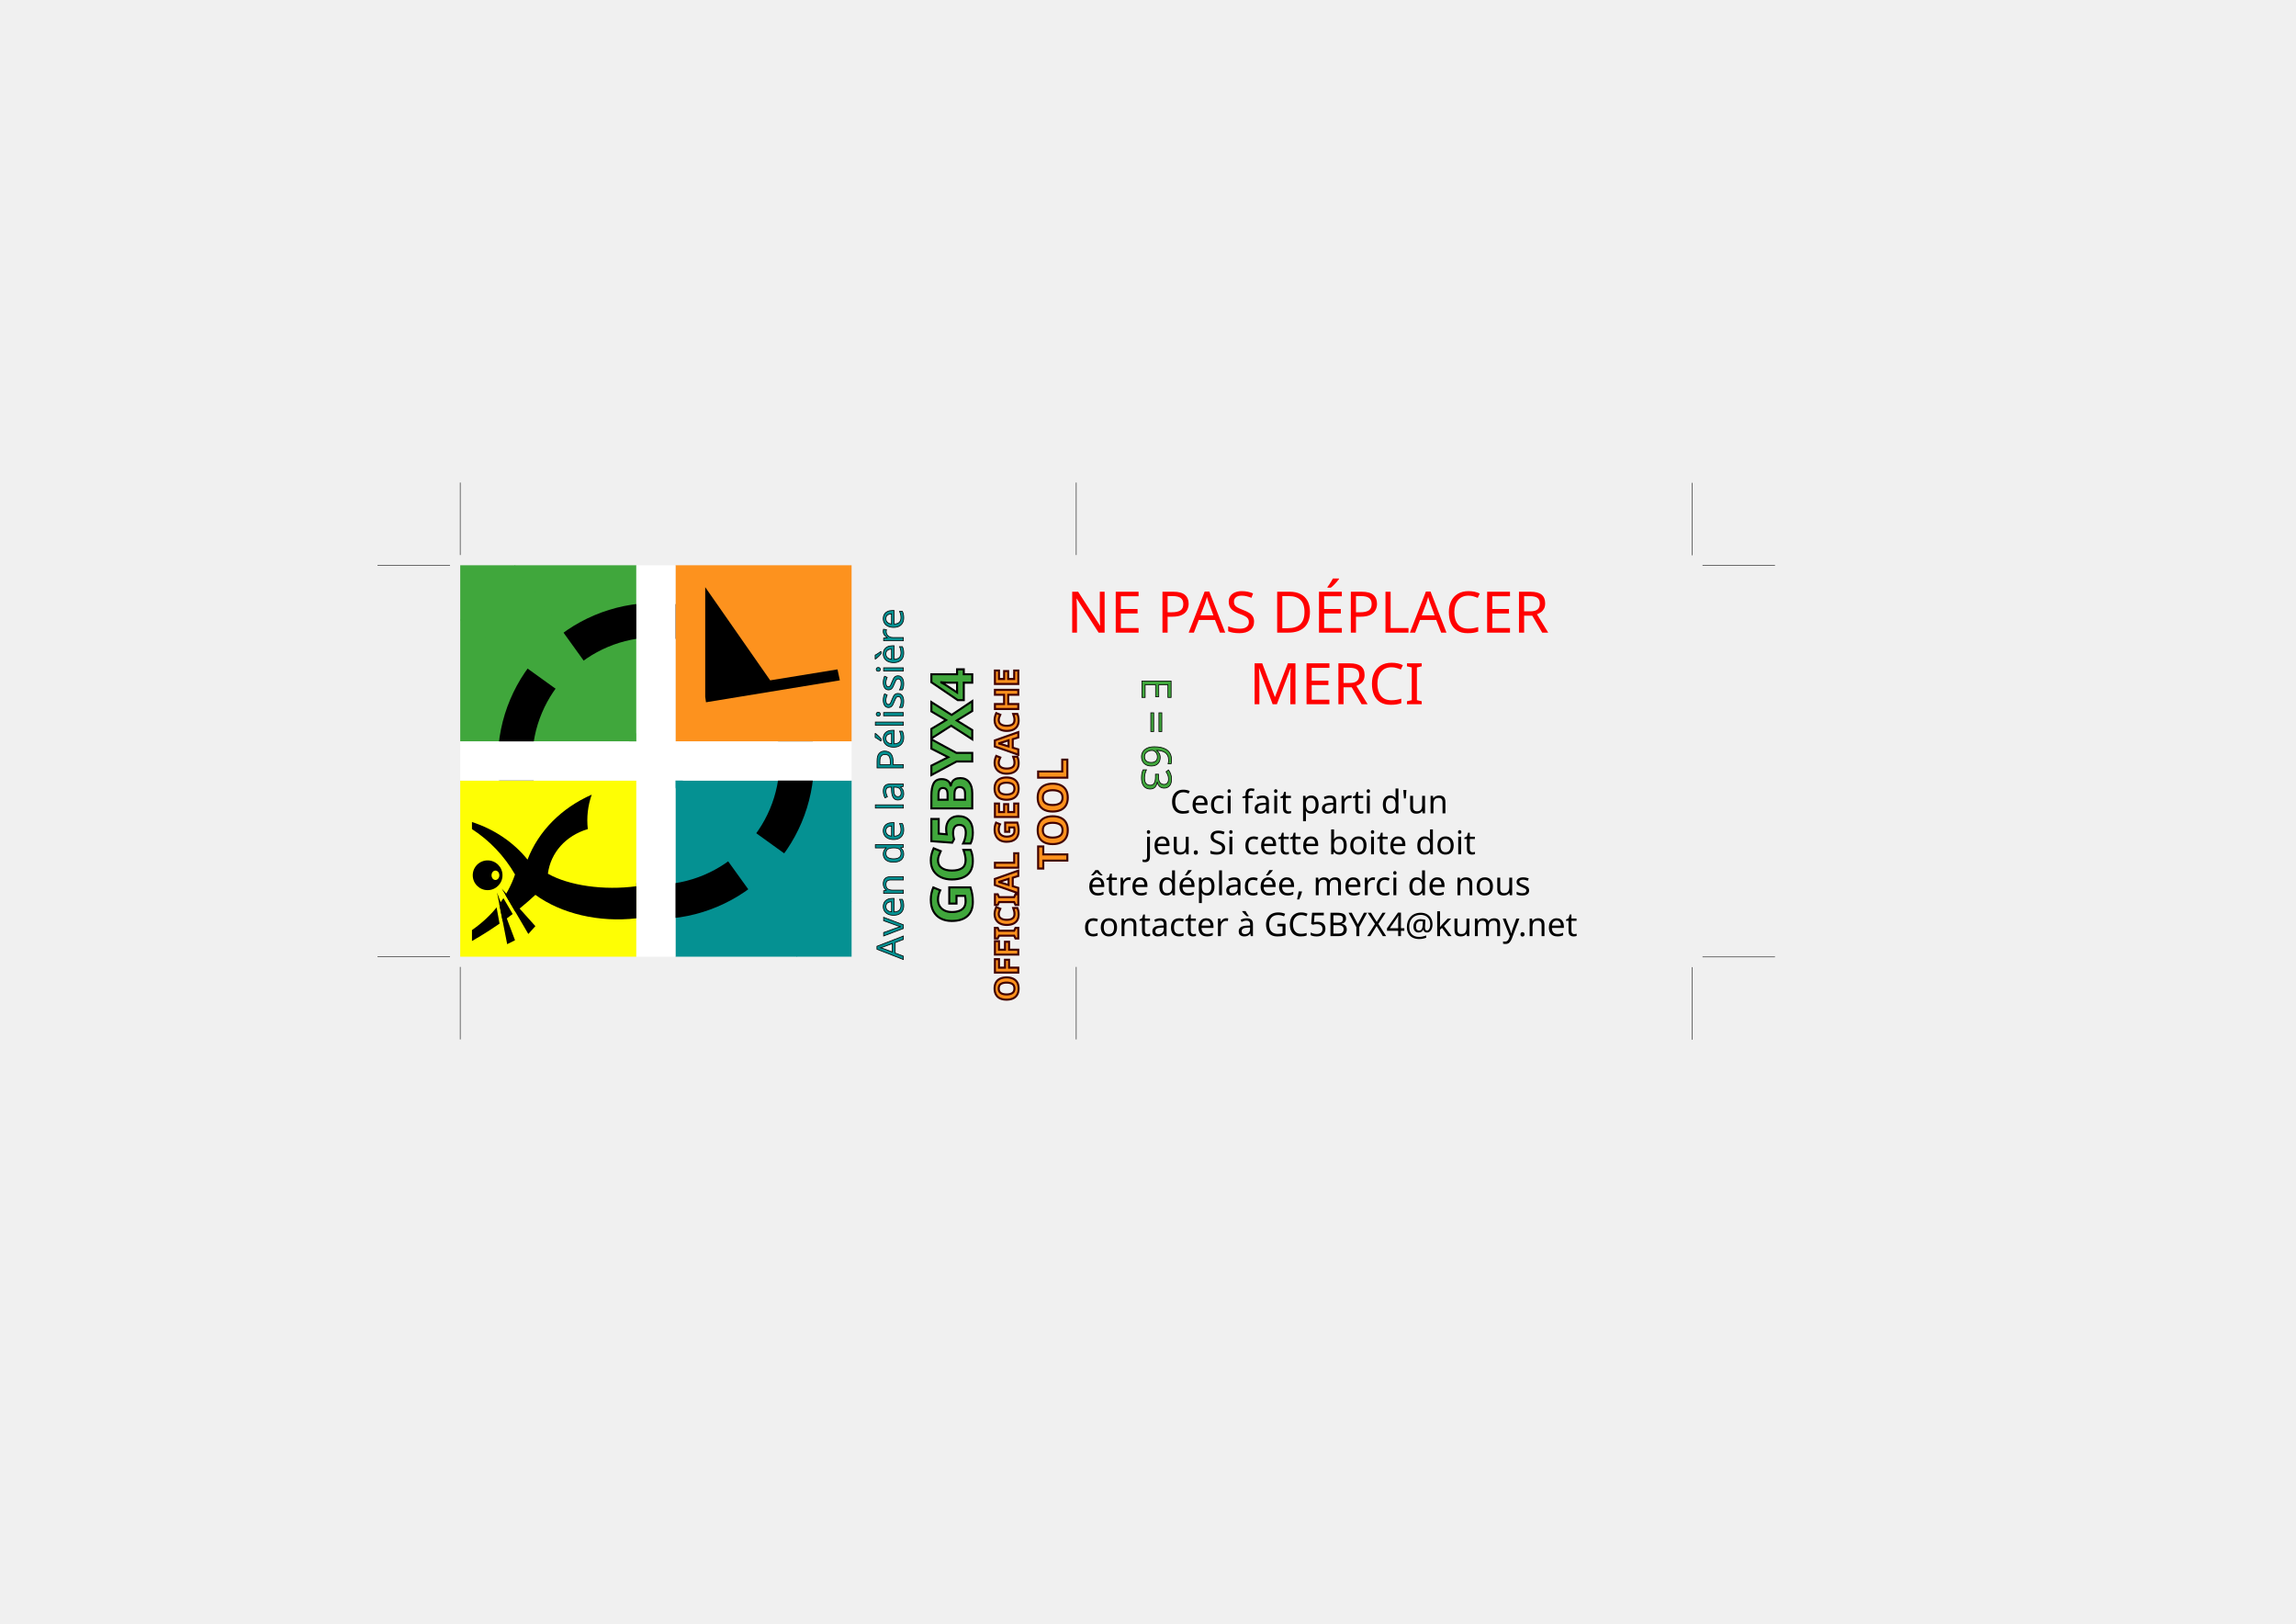
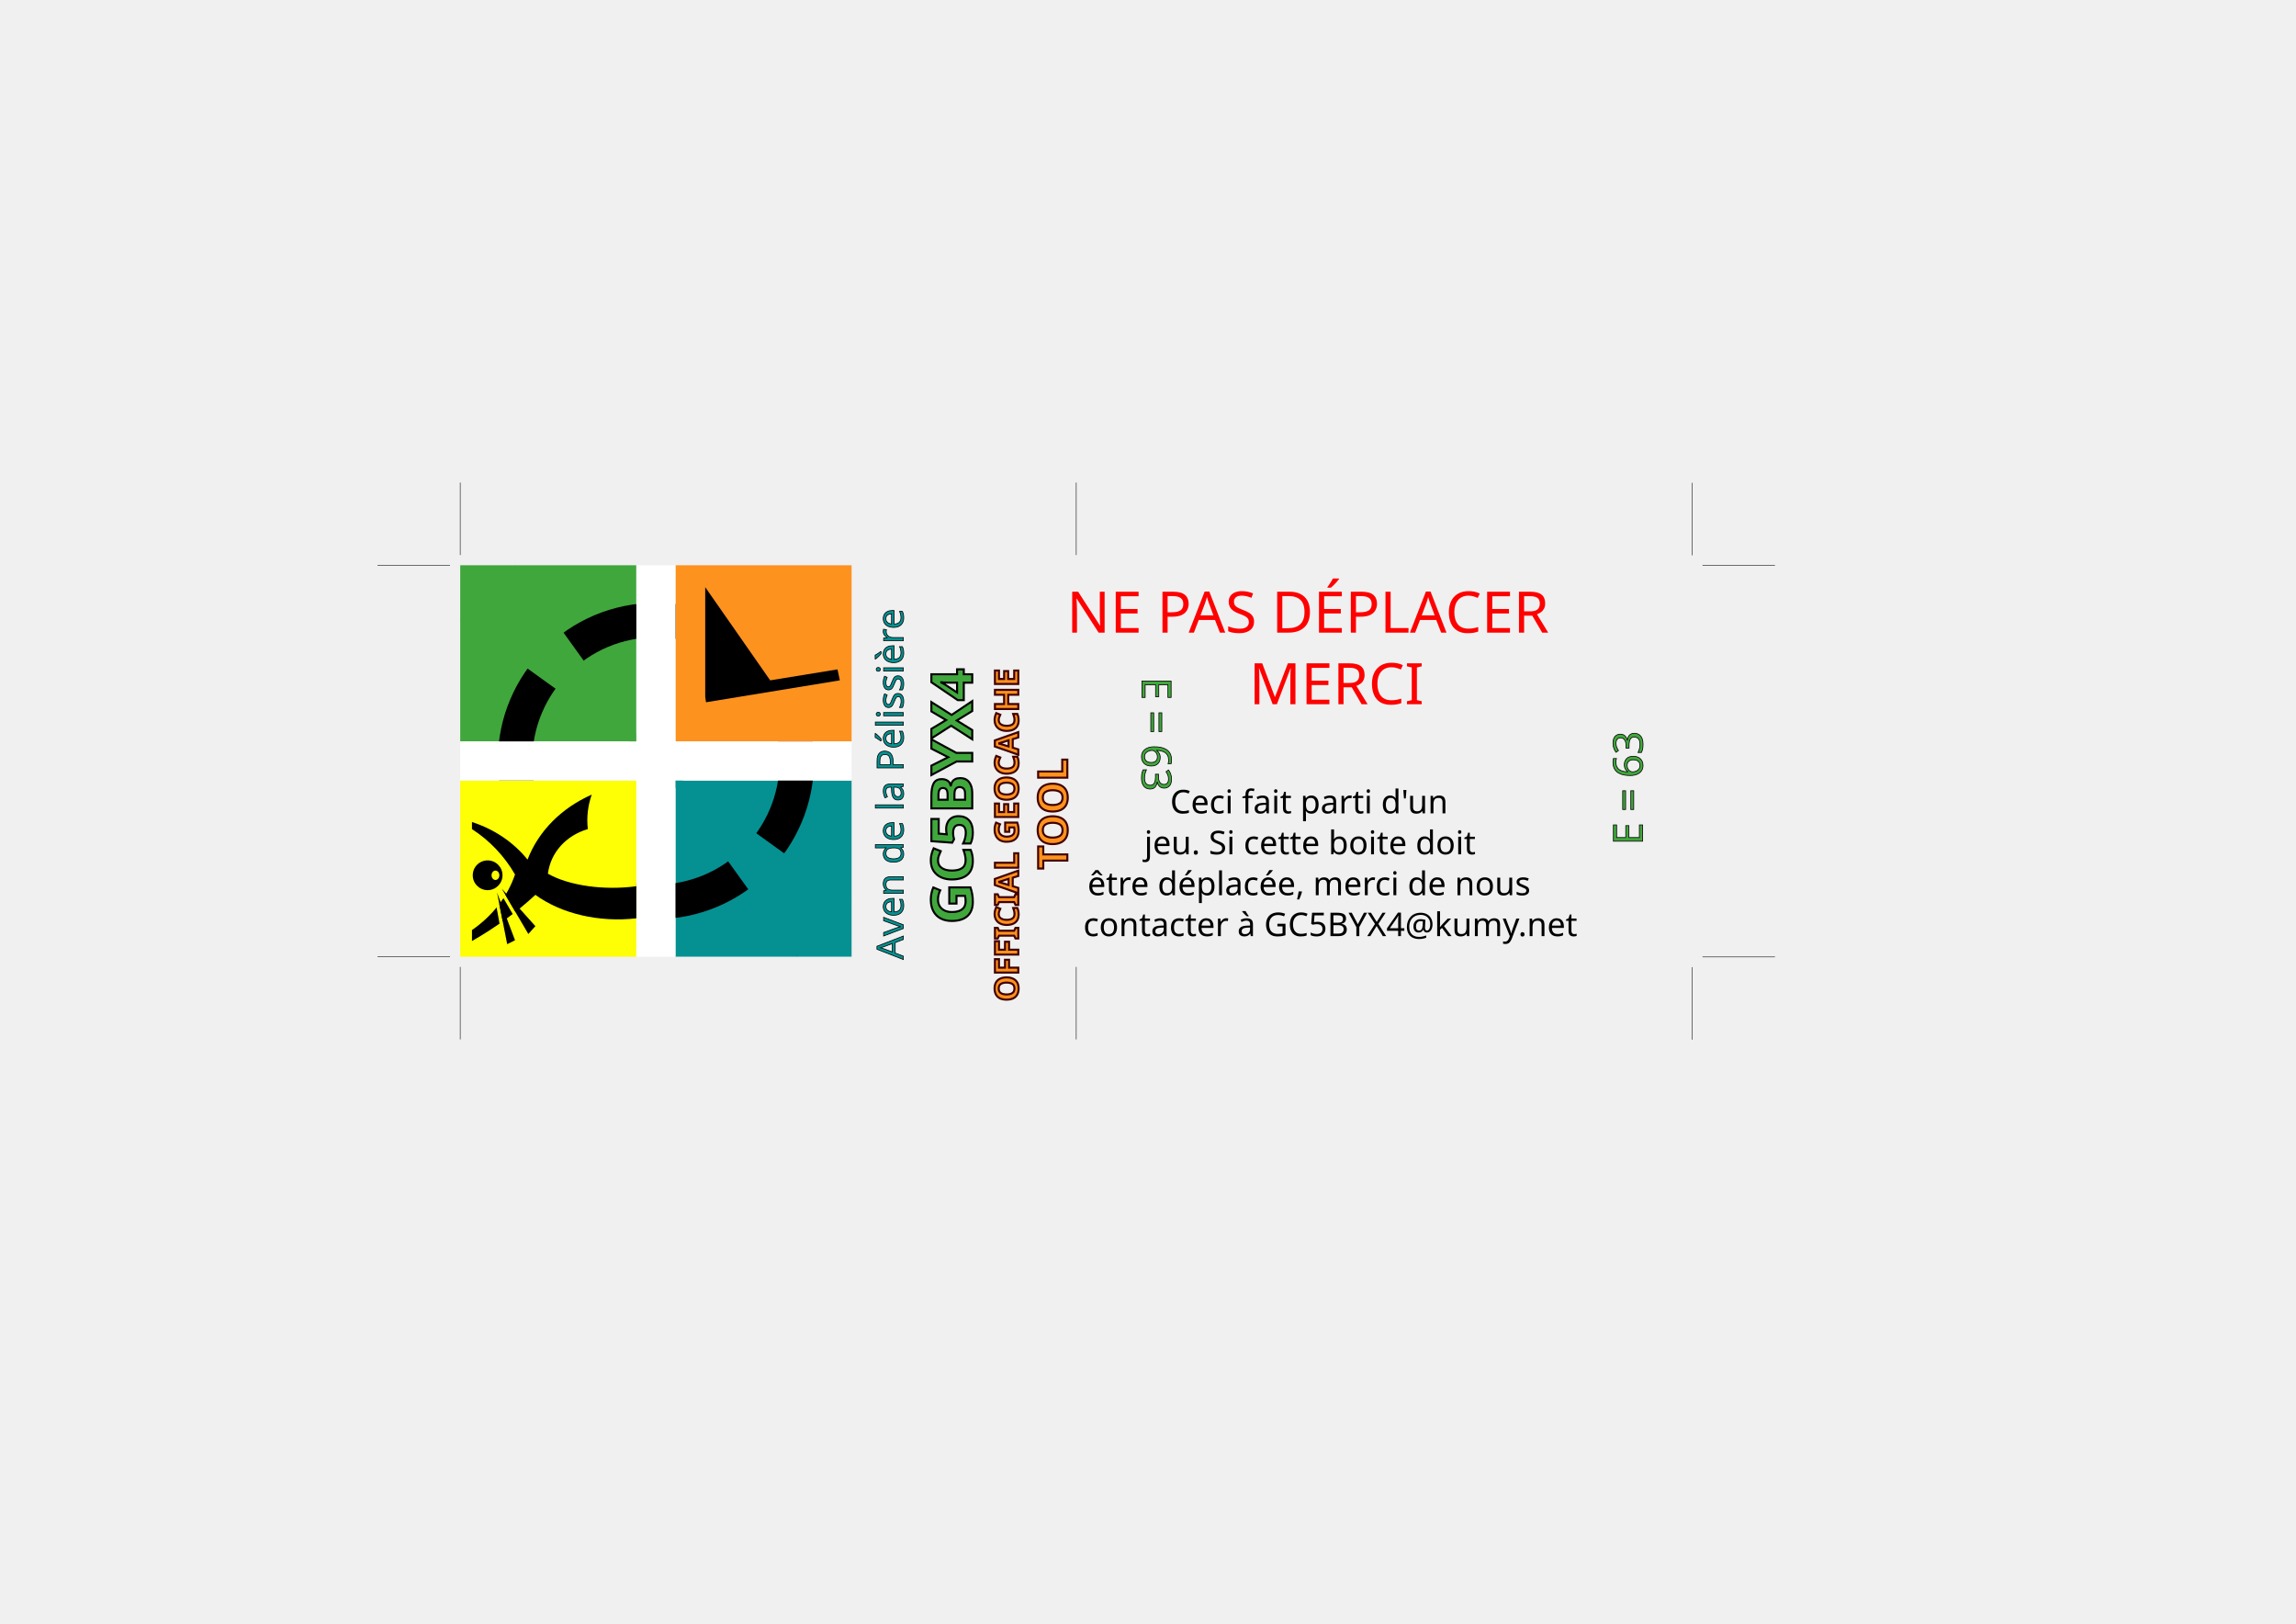
<svg xmlns="http://www.w3.org/2000/svg" xmlns:ns2="http://www.openswatchbook.org/uri/2009/osb" xmlns:xlink="http://www.w3.org/1999/xlink" width="297mm" height="210mm" id="svg6085" version="1.1">
  <defs id="defs6087">
    <linearGradient xlink:href="#linearGradient5643" id="linearGradient5651" gradientUnits="userSpaceOnUse" x1="-187.759" y1="252.17" x2="-3.579" y2="252.17" gradientTransform="translate(0,26.87006)" />
    <linearGradient id="linearGradient5643" ns2:paint="solid">
      <stop style="stop-color:#410000;stop-opacity:1;" offset="0" id="stop5645" />
    </linearGradient>
    <linearGradient xlink:href="#linearGradient5643" id="linearGradient6032" gradientUnits="userSpaceOnUse" x1="-187.759" y1="252.17" x2="-3.579" y2="252.17" gradientTransform="translate(0,26.87006)" />
    <linearGradient id="linearGradient6034" ns2:paint="solid">
      <stop style="stop-color:#410000;stop-opacity:1;" offset="0" id="stop6036" />
    </linearGradient>
    <linearGradient xlink:href="#linearGradient5643" id="linearGradient6038" gradientUnits="userSpaceOnUse" x1="-187.759" y1="252.17" x2="-3.579" y2="252.17" gradientTransform="translate(0,26.87006)" />
    <linearGradient id="linearGradient6040" ns2:paint="solid">
      <stop style="stop-color:#410000;stop-opacity:1;" offset="0" id="stop6042" />
    </linearGradient>
    <linearGradient xlink:href="#linearGradient5643" id="linearGradient6205" gradientUnits="userSpaceOnUse" gradientTransform="translate(0,26.87006)" x1="-187.759" y1="252.17" x2="-3.579" y2="252.17" />
    <linearGradient xlink:href="#linearGradient5643" id="linearGradient6247" gradientUnits="userSpaceOnUse" gradientTransform="translate(0,26.87006)" x1="-187.759" y1="252.17" x2="-3.579" y2="252.17" />
    <linearGradient xlink:href="#linearGradient5643" id="linearGradient6256" gradientUnits="userSpaceOnUse" gradientTransform="translate(-276.3148,251.8704)" x1="-187.759" y1="252.17" x2="-3.579" y2="252.17" />
  </defs>
  <g id="layer1">
    <g id="g3200" transform="matrix(0,-0.3826745,0.3826745,0,225.0062,467.6499)">
      <rect id="rect3160" height="225" width="225" y="0" x="275" style="fill:#40a73c;stroke:none" />
      <rect id="rect3162" height="225" width="225" y="275" x="0" style="fill:#059192;stroke:none" />
      <circle id="circle3164" r="180" cy="250" cx="250" style="fill:none;stroke:#000000;stroke-width:44px" d="M 430,250 C 430,349.411 349.411,430 250,430 150.589,430 70,349.411 70,250 70,150.589 150.589,70 250,70 c 99.411,0 180,80.589 180,180 z" />
      <rect id="rect3166" height="225" width="225" y="0" x="0" style="fill:#fefe04;stroke:none" />
      <rect id="rect3168" height="225" width="225" y="275" x="275" style="fill:#fd921e;stroke:none" />
      <polygon id="polygon3170" points="500,70 250,250 430,0 " style="fill:#40a73c;stroke:none" />
      <polygon id="polygon3172" points="70,500 250,250 0,430 " style="fill:#059192;stroke:none" />
      <rect id="rect3174" height="500" width="50" y="0" x="225" style="fill:#ffffff;stroke:none" />
      <rect id="rect3176" height="50" width="500" y="225" x="0" style="fill:#ffffff;stroke:none" />
      <polygon id="polygon3178" points="325,314 353,485 367,482 353,396 472,313 332,313 " style="fill:#000000;stroke:none" />
      <path id="path3180" d="m 90,225 a 47.5,105.5 0 0 1 16,-113 75.5,87.5 22.5 0 1 57,51 90.5,82.5 0 0 1 44,5 144,164 0 0 0 -83,-82 136,150 0 0 0 48,-71 h -9 A 171,169 0 0 1 105,70 142,163 0 0 1 34,15 H 20 A 328,514 0 0 0 79,96 102,146 0 0 0 49,225 z" style="fill:#000000;stroke:none" />
      <circle id="circle3182" r="19" cy="35" cx="104" style="fill:#000000;stroke:none" d="m 123,35 c 0,10.493 -8.507,19 -19,19 -10.493,0 -19,-8.507 -19,-19 0,-10.493 8.507,-19 19,-19 10.493,0 19,8.507 19,19 z" />
      <ellipse id="ellipse3184" ry="5" rx="6" cy="45" cx="104" style="fill:#fefe04;stroke:none" d="m 110,45 c 0,2.761 -2.686,5 -6,5 -3.314,0 -6,-2.239 -6,-5 0,-2.761 2.686,-5 6,-5 3.314,0 6,2.239 6,5 z" />
      <polygon id="polygon3186" points="16,55 82,43 82,47 16,60 " style="fill:#fefe04;stroke:none" />
      <polygon id="polygon3188" points="29,82 87,48 87,53 29,87 " style="fill:#fefe04;stroke:none" />
      <polygon id="polygon3190" points="21,70 82,47 16,60 " style="fill:#000000;stroke:none" />
      <polygon id="polygon3192" points="39,96 87,53 29,87 " style="fill:#000000;stroke:none" />
    </g>
    <text xml:space="preserve" style="font-size:40px;font-style:normal;font-weight:normal;line-height:125%;letter-spacing:0px;word-spacing:0px;fill:#fd921e;fill-opacity:1;stroke:url(#linearGradient6256);stroke-opacity:1;font-family:Sans" x="-371.793" y="497.842" id="text3417" transform="matrix(0,-1,1,0,0,0)">
      <tspan id="tspan3419" x="-371.793" y="497.842" style="font-size:16px;font-weight:bold;text-align:center;text-anchor:middle;fill:#fd921e;fill-opacity:1;stroke:url(#linearGradient6256);stroke-opacity:1;-inkscape-font-specification:Sans Bold">OFFICIAL GEOCACHE</tspan>
      <tspan x="-371.793" y="521.83" id="tspan3421" style="font-size:20px;font-weight:bold;text-align:center;text-anchor:middle;fill:#fd921e;fill-opacity:1;stroke:url(#linearGradient6256);stroke-opacity:1;-inkscape-font-specification:Sans Bold">TOOL</tspan>
    </text>
    <text xml:space="preserve" style="font-size:28px;font-style:normal;font-weight:normal;line-height:125%;letter-spacing:0px;word-spacing:0px;fill:#40a73c;fill-opacity:1;stroke:#000000;stroke-width:0.999;stroke-miterlimit:4;stroke-opacity:1;stroke-dasharray:none;stroke-dashoffset:0;font-family:Sans" x="-371.054" y="475.334" id="text5653" transform="matrix(0,-1,1,0,0,0)">
      <tspan id="tspan5655" x="-371.054" y="475.334" style="font-size:28px;font-weight:bold;text-align:center;text-anchor:middle;stroke:#000000;stroke-width:0.999;stroke-miterlimit:4;stroke-opacity:1;stroke-dasharray:none;stroke-dashoffset:0;-inkscape-font-specification:Sans Bold">GC5BYX4</tspan>
    </text>
    <text xml:space="preserve" style="font-size:18px;font-style:normal;font-weight:normal;text-align:center;line-height:125%;letter-spacing:0px;word-spacing:0px;text-anchor:middle;fill:#059192;fill-opacity:1;stroke:#000000;stroke-width:0.354;stroke-miterlimit:4;stroke-opacity:1;stroke-dasharray:none;font-family:Sans" x="-371.575" y="441.649" id="text5657" transform="matrix(0,-1,1,0,0,0)">
      <tspan id="tspan5659" x="-371.575" y="441.649">Aven de la Pélissière</tspan>
    </text>
    <path d="m 225,271.315 0,-35.433" id="cropTL1-2" style="fill:none;stroke:#000000;stroke-width:0.25" />
    <path d="m 220,276.315 -35.433,0" id="cropTL2-6" style="fill:none;stroke:#000000;stroke-width:0.25" />
    <path d="m 225,472.653 0,35.433" id="cropBL1-5" style="fill:none;stroke:#000000;stroke-width:0.25" />
    <path d="m 220,467.653 -35.433,0" id="cropBL2-1" style="fill:none;stroke:#000000;stroke-width:0.25" />
    <text xml:space="preserve" style="font-size:20px;font-style:normal;font-weight:normal;line-height:125%;letter-spacing:0px;word-spacing:0px;fill:#40a73c;fill-opacity:1;stroke:#000000;stroke-width:0.354;stroke-miterlimit:4;stroke-opacity:1;stroke-dasharray:none;font-family:Sans" x="371.907" y="-558.283" id="text5756" transform="matrix(0,1,-1,0,0,0)">
      <tspan id="tspan5758" x="371.907" y="-558.283" style="font-size:20px;text-align:center;text-anchor:middle;fill:#40a73c;fill-opacity:1;stroke:#000000;stroke-width:0.354;stroke-miterlimit:4;stroke-opacity:1;stroke-dasharray:none">E = 63</tspan>
    </text>
    <path d="m 832.362,276.441 35.433,0" id="cropTR2-7-7" style="fill:none;stroke:#000000;stroke-width:0.25" />
    <g id="g6276">
      <path style="fill:none;stroke:#000000;stroke-width:0.25" id="cropTR1-4" d="m 526.181,271.315 0,-35.433" />
      <path style="fill:none;stroke:#000000;stroke-width:0.25" id="cropBR1-2" d="m 526.181,472.653 0,35.433" />
      <path style="fill:none;stroke:#000000;stroke-width:0.25" id="cropTR1-4-4" d="m 827.362,271.441 0,-35.433" />
      <path style="fill:none;stroke:#000000;stroke-width:0.25" id="cropBR1-2-6" d="m 827.362,472.78 0,35.433" />
    </g>
    <path d="m 832.362,467.78 35.433,0" id="cropBR2-4-1" style="fill:none;stroke:#000000;stroke-width:0.25" />
    <text xml:space="preserve" style="font-size:40px;font-style:normal;font-weight:normal;line-height:125%;letter-spacing:0px;word-spacing:0px;fill:#000000;fill-opacity:1;stroke:none;font-family:Sans" x="676.403" y="397.592" id="text6282">
      <tspan id="tspan6284" x="676.403" y="397.592" style="font-size:16px;text-align:center;text-anchor:middle">Ceci fait parti d'un</tspan>
      <tspan x="678.949" y="417.592" id="tspan6286" style="font-size:16px;text-align:center;text-anchor:middle">jeu. Si cette boite doit </tspan>
      <tspan x="676.403" y="437.592" id="tspan6288" style="font-size:16px;text-align:center;text-anchor:middle">être déplacée, merci de nous</tspan>
      <tspan x="676.403" y="457.592" id="tspan6290" style="font-size:16px;text-align:center;text-anchor:middle">contacter à GC5BYX4@kumy.net</tspan>
    </text>
    <text xml:space="preserve" style="font-size:40px;font-style:normal;font-weight:normal;text-align:center;line-height:125%;letter-spacing:0px;word-spacing:0px;text-anchor:middle;fill:#000000;fill-opacity:1;stroke:none;font-family:Sans" x="675.808" y="309.236" id="text6292">
      <tspan id="tspan6294" x="675.808" y="309.236" style="font-size:28px;fill:#ff0000">NE PAS DÉPLACER</tspan>
      <tspan x="675.808" y="344.236" id="tspan6296" style="font-size:28px;fill:#ff0000"> MERCI</tspan>
    </text>
+     <text xml:space="preserve" style="font-size:20px;font-style:normal;font-weight:normal;line-height:125%;letter-spacing:0px;word-spacing:0px;fill:#40a73c;fill-opacity:1;stroke:#000000;stroke-width:0.354;stroke-miterlimit:4;stroke-opacity:1;stroke-dasharray:none;font-family:Sans" x="-372.223" y="803.073" id="text5756-4" transform="matrix(0,-1,1,0,0,0)">
+       <tspan id="tspan5758-9" x="-372.223" y="803.073" style="font-size:20px;text-align:center;text-anchor:middle;fill:#40a73c;fill-opacity:1;stroke:#000000;stroke-width:0.354;stroke-miterlimit:4;stroke-opacity:1;stroke-dasharray:none">E = 63</tspan>
+     </text>
  </g>
</svg>
